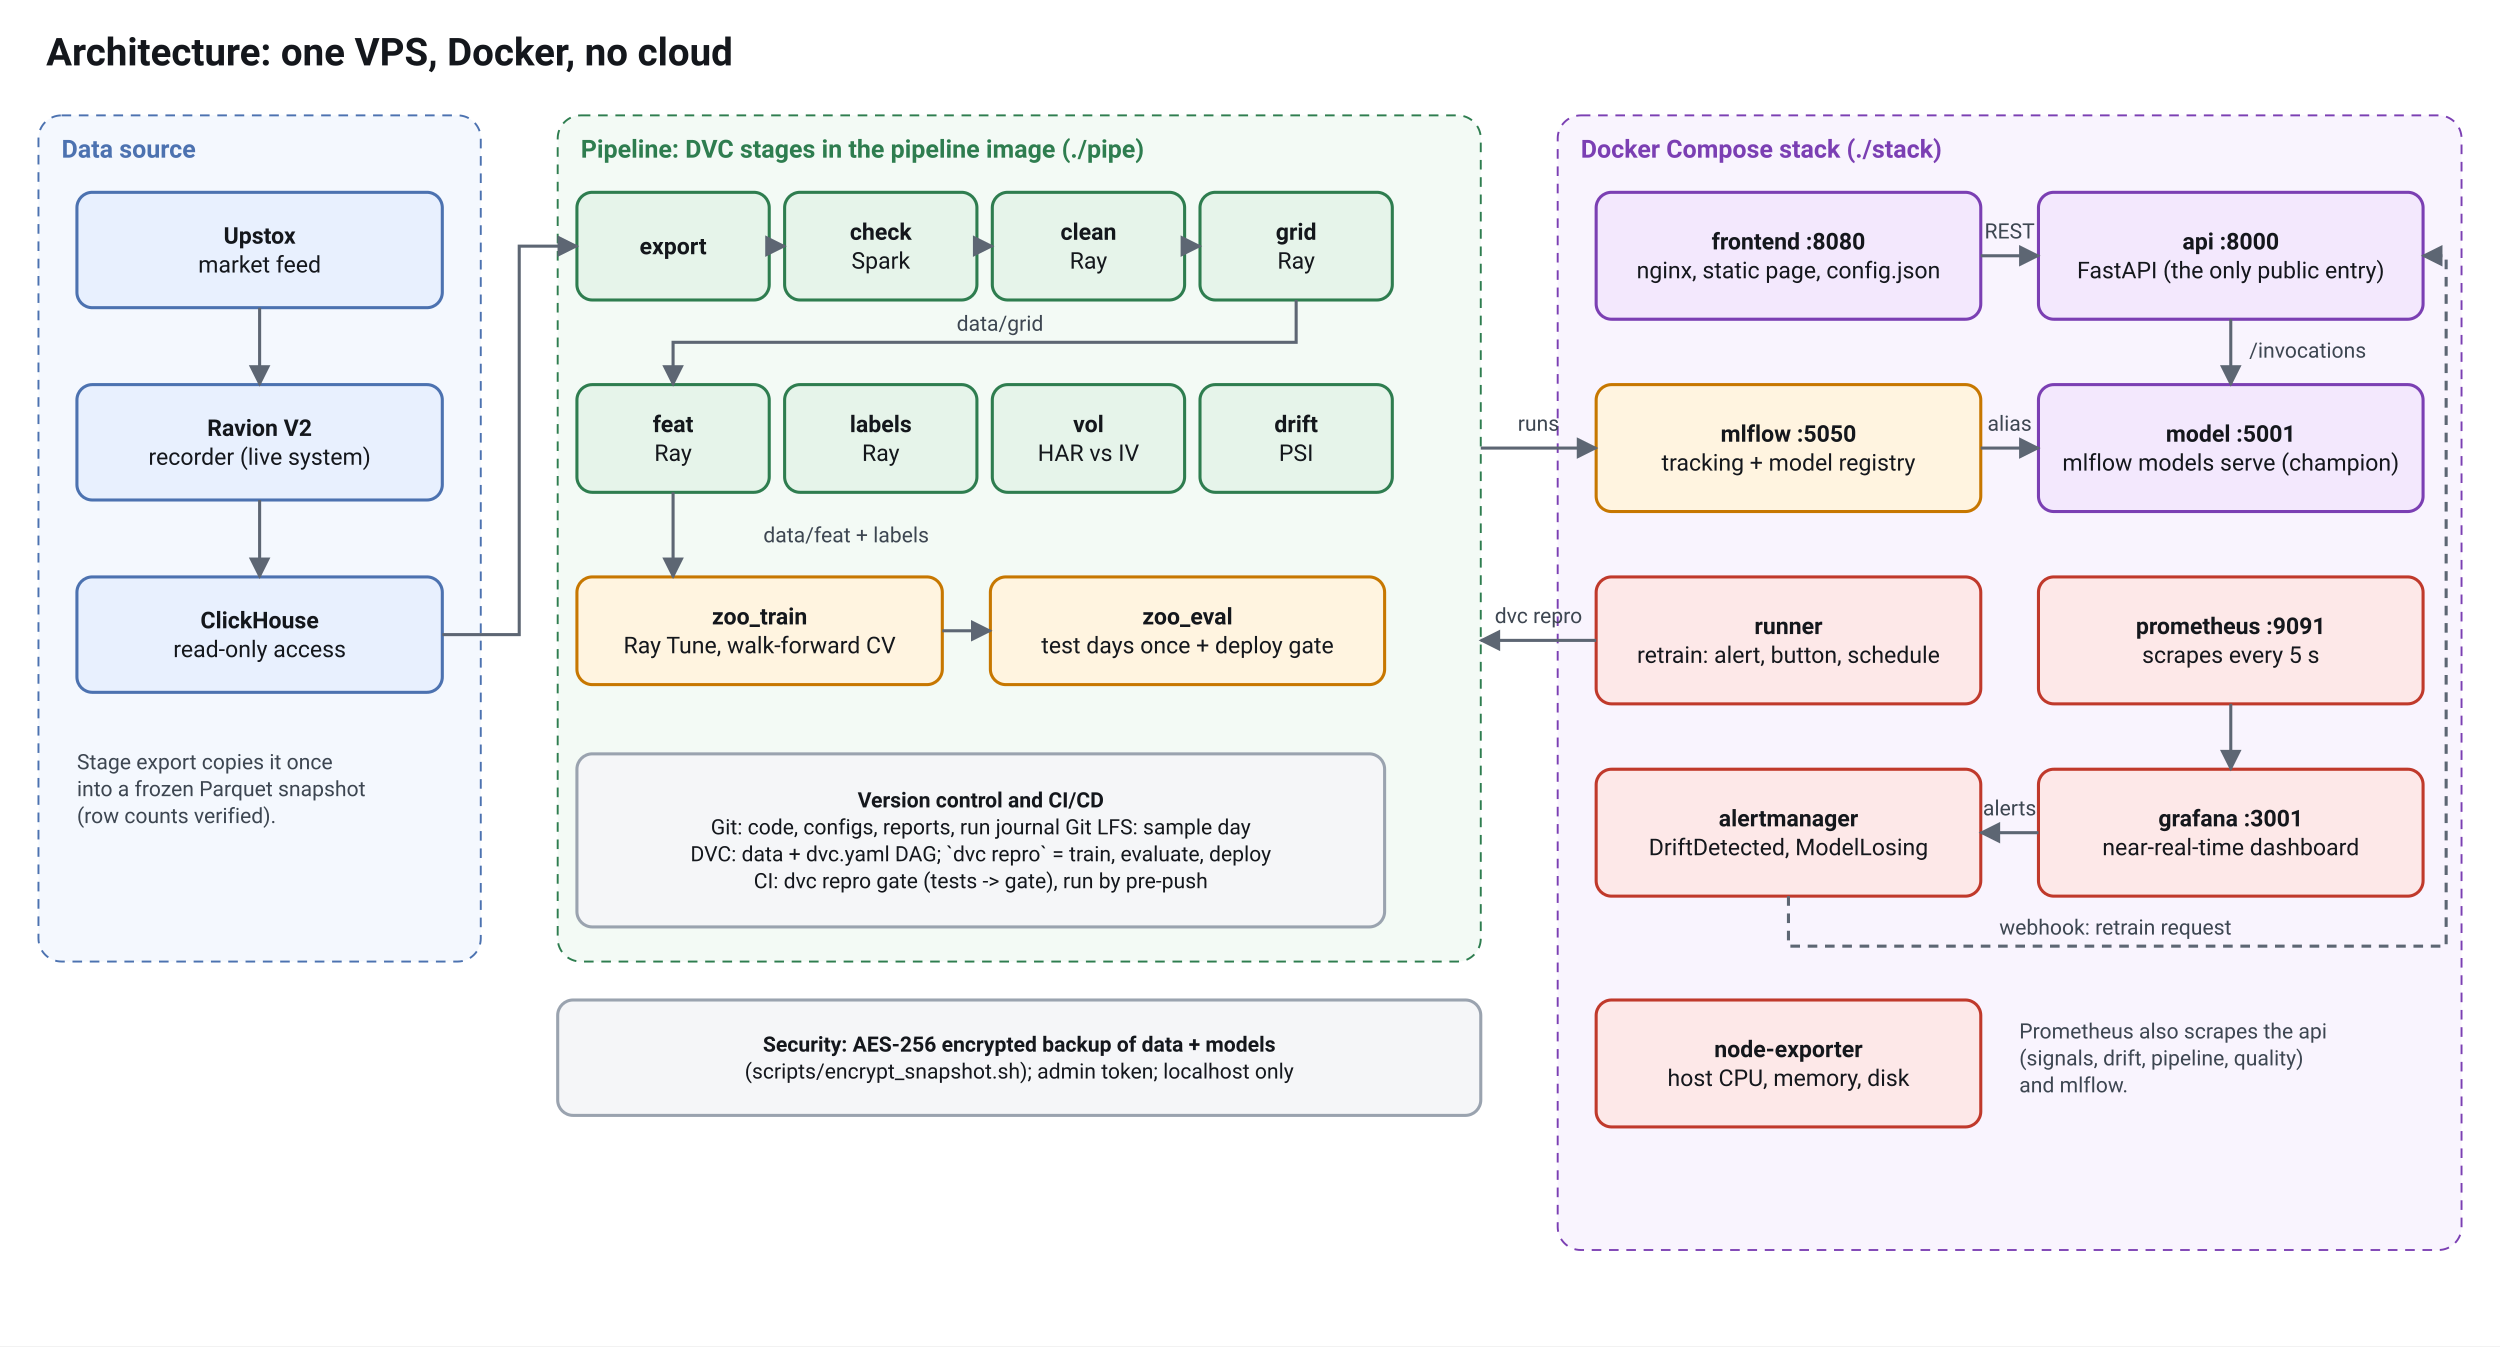
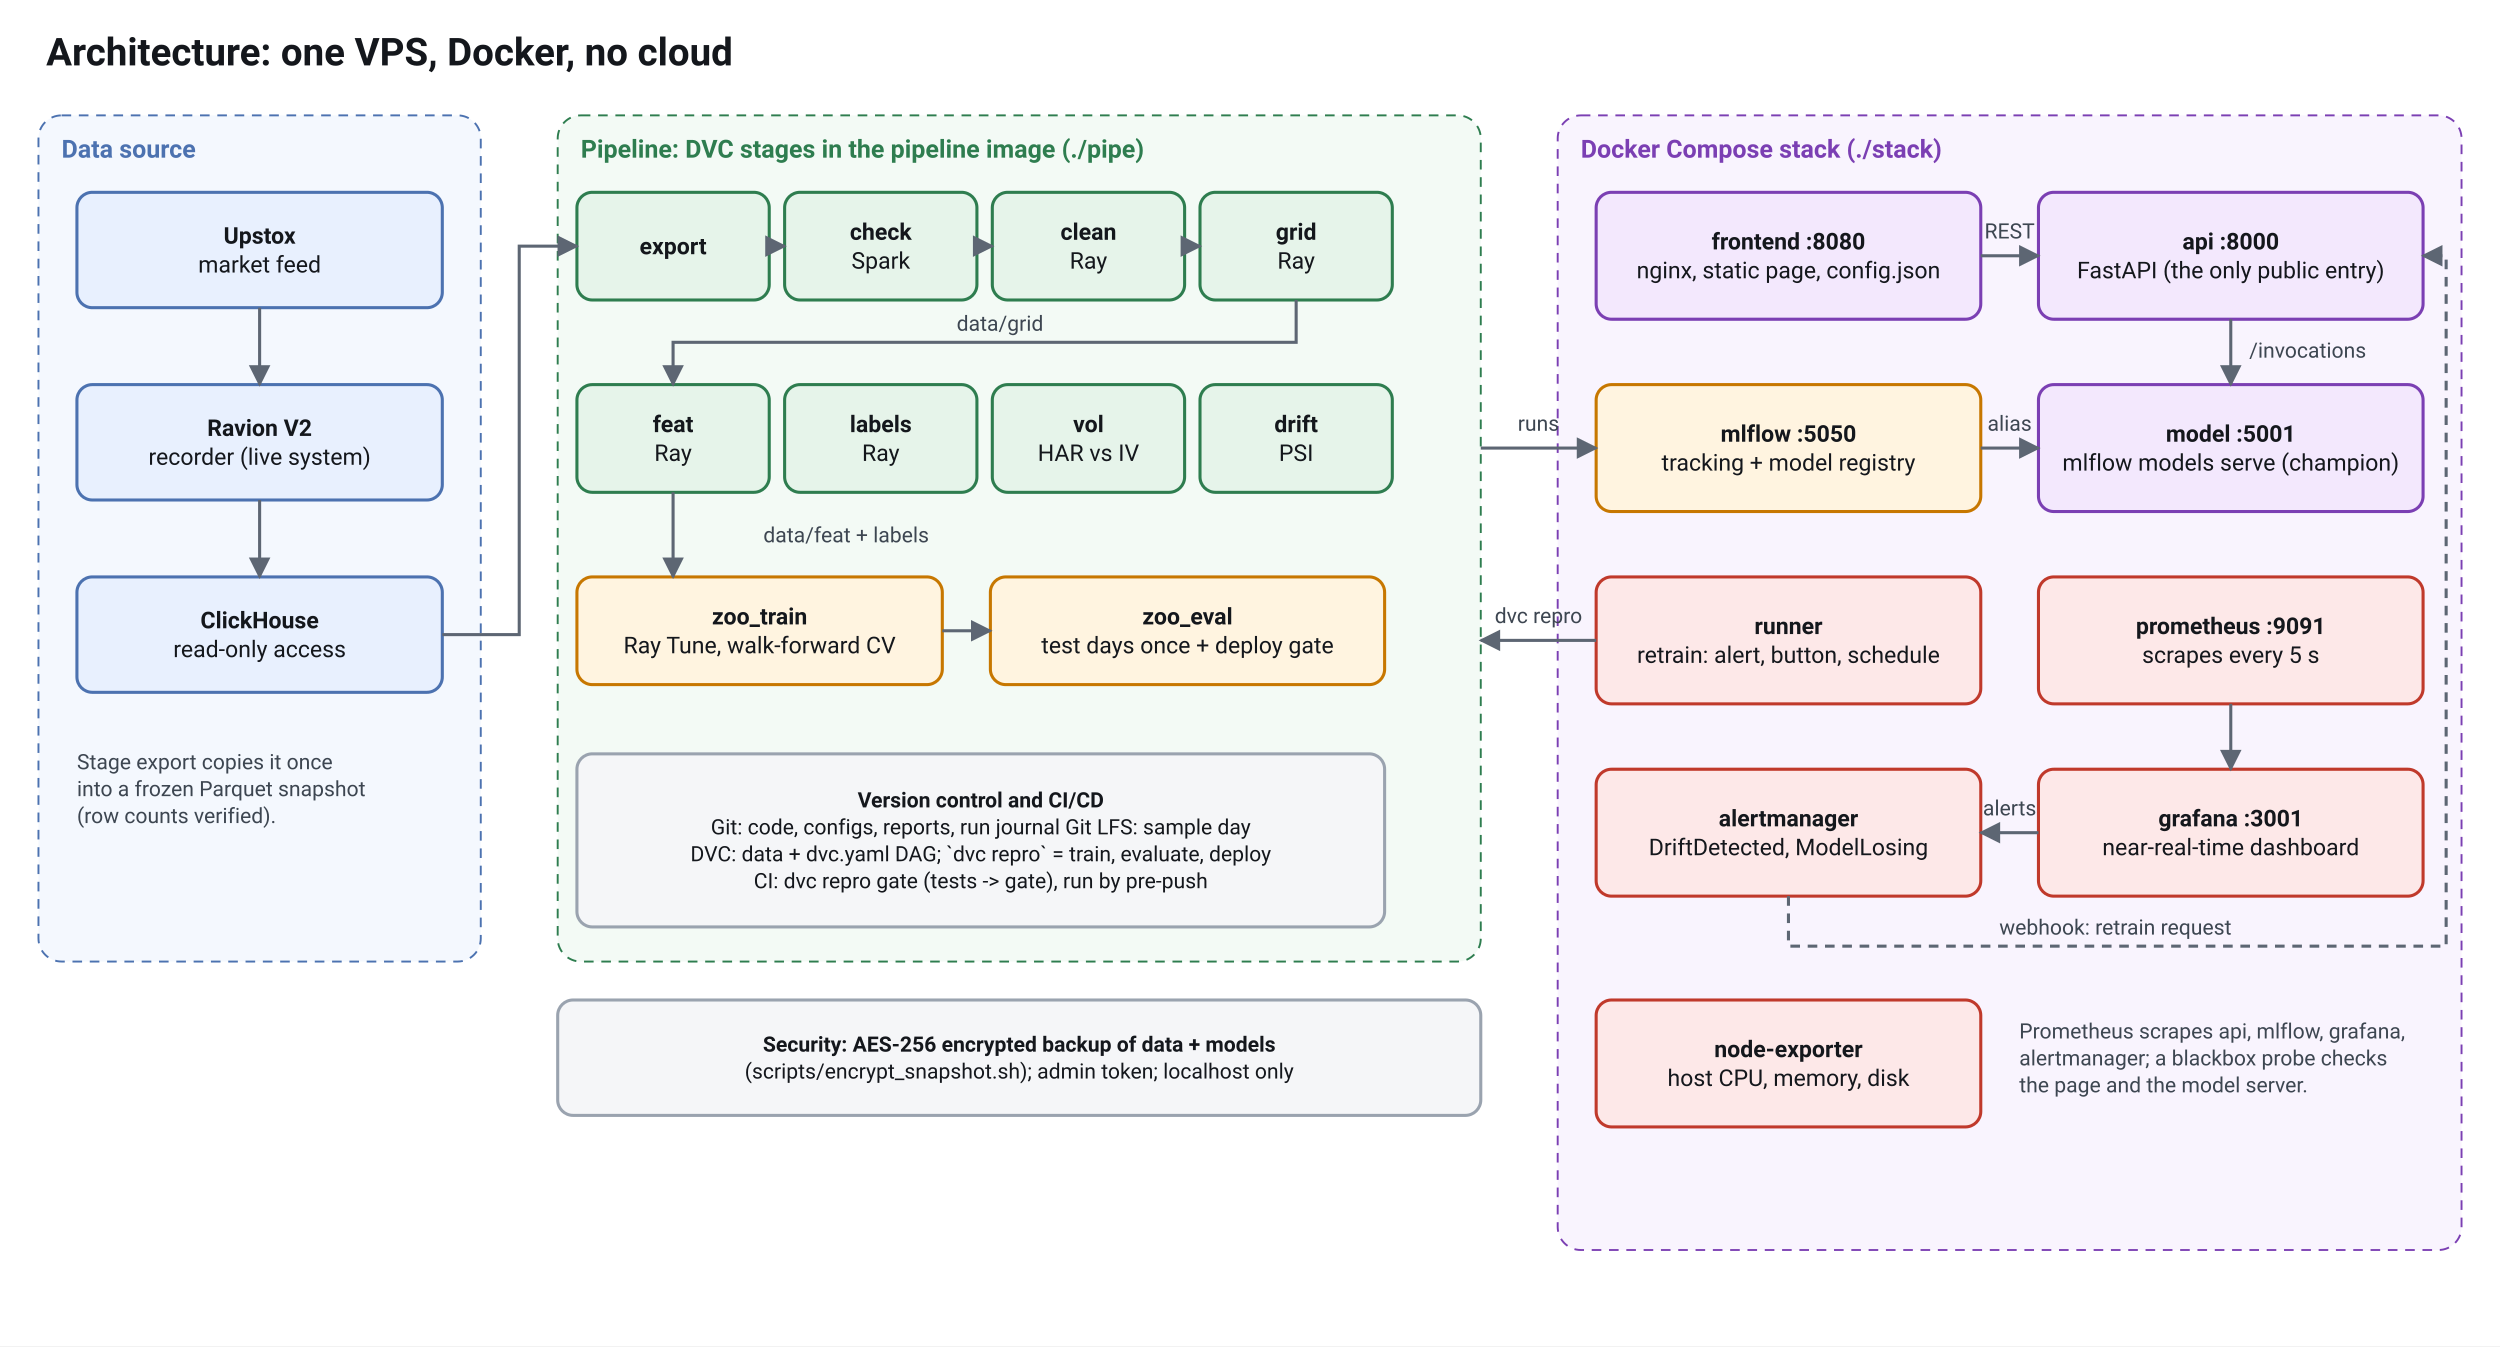
<svg xmlns="http://www.w3.org/2000/svg" width="1300" height="700" viewBox="0 0 1300 700">
  <defs>
    <marker id="a" viewBox="0 0 10 10" refX="9" refY="5" markerWidth="7" markerHeight="7" orient="auto-start-reverse">
      <path d="M0,0 L10,5 L0,10 z" fill="#5d6673" />
    </marker>
  </defs>
  <rect width="1300" height="700" fill="white" />
  <text x="24" y="34" font-size="20" font-weight="700" fill="#14171c" text-anchor="start" font-family="system-ui,-apple-system,Segoe UI,Roboto,sans-serif">Architecture: one VPS, Docker, no cloud</text>
  <rect x="20" y="60" width="230" height="440" rx="12" fill="#e8f0fe" fill-opacity=".45" stroke="#4c72b0" stroke-dasharray="5 4" />
  <text x="32" y="82" font-size="13" font-weight="700" fill="#4c72b0" text-anchor="start" font-family="system-ui,-apple-system,Segoe UI,Roboto,sans-serif">Data source</text>
  <rect x="40" y="100" width="190" height="60" rx="8" fill="#e8f0fe" stroke="#4c72b0" stroke-width="1.6" />
  <text x="135.0" y="126.7" font-size="12" font-weight="700" fill="#14171c" text-anchor="middle" font-family="system-ui,-apple-system,Segoe UI,Roboto,sans-serif">Upstox</text>
  <text x="135.0" y="141.7" font-size="12" font-weight="400" fill="#14171c" text-anchor="middle" font-family="system-ui,-apple-system,Segoe UI,Roboto,sans-serif">market feed</text>
  <rect x="40" y="200" width="190" height="60" rx="8" fill="#e8f0fe" stroke="#4c72b0" stroke-width="1.6" />
  <text x="135.0" y="226.7" font-size="12" font-weight="700" fill="#14171c" text-anchor="middle" font-family="system-ui,-apple-system,Segoe UI,Roboto,sans-serif">Ravion V2</text>
  <text x="135.0" y="241.7" font-size="12" font-weight="400" fill="#14171c" text-anchor="middle" font-family="system-ui,-apple-system,Segoe UI,Roboto,sans-serif">recorder (live system)</text>
  <rect x="40" y="300" width="190" height="60" rx="8" fill="#e8f0fe" stroke="#4c72b0" stroke-width="1.6" />
  <text x="135.0" y="326.7" font-size="12" font-weight="700" fill="#14171c" text-anchor="middle" font-family="system-ui,-apple-system,Segoe UI,Roboto,sans-serif">ClickHouse</text>
  <text x="135.0" y="341.7" font-size="12" font-weight="400" fill="#14171c" text-anchor="middle" font-family="system-ui,-apple-system,Segoe UI,Roboto,sans-serif">read-only access</text>
  <path d="M135,160 L135,200" fill="none" stroke="#5d6673" stroke-width="1.6" marker-end="url(#a)" />
  <path d="M135,260 L135,300" fill="none" stroke="#5d6673" stroke-width="1.6" marker-end="url(#a)" />
  <text x="40" y="400" font-size="11" font-weight="400" fill="#3d4651" text-anchor="start" font-family="system-ui,-apple-system,Segoe UI,Roboto,sans-serif">Stage export copies it once</text>
  <text x="40" y="414" font-size="11" font-weight="400" fill="#3d4651" text-anchor="start" font-family="system-ui,-apple-system,Segoe UI,Roboto,sans-serif">into a frozen Parquet snapshot</text>
  <text x="40" y="428" font-size="11" font-weight="400" fill="#3d4651" text-anchor="start" font-family="system-ui,-apple-system,Segoe UI,Roboto,sans-serif">(row counts verified).</text>
  <rect x="290" y="60" width="480" height="440" rx="12" fill="#e6f4ea" fill-opacity=".45" stroke="#2e7d4f" stroke-dasharray="5 4" />
  <text x="302" y="82" font-size="13" font-weight="700" fill="#2e7d4f" text-anchor="start" font-family="system-ui,-apple-system,Segoe UI,Roboto,sans-serif">Pipeline: DVC stages in the pipeline image (./pipe)</text>
  <rect x="300" y="100" width="100" height="56" rx="8" fill="#e6f4ea" stroke="#2e7d4f" stroke-width="1.6" />
  <text x="350.0" y="132.2" font-size="12" font-weight="700" fill="#14171c" text-anchor="middle" font-family="system-ui,-apple-system,Segoe UI,Roboto,sans-serif">export</text>
  <rect x="408" y="100" width="100" height="56" rx="8" fill="#e6f4ea" stroke="#2e7d4f" stroke-width="1.6" />
  <text x="458.0" y="124.7" font-size="12" font-weight="700" fill="#14171c" text-anchor="middle" font-family="system-ui,-apple-system,Segoe UI,Roboto,sans-serif">check</text>
  <text x="458.0" y="139.7" font-size="12" font-weight="400" fill="#14171c" text-anchor="middle" font-family="system-ui,-apple-system,Segoe UI,Roboto,sans-serif">Spark</text>
  <rect x="516" y="100" width="100" height="56" rx="8" fill="#e6f4ea" stroke="#2e7d4f" stroke-width="1.6" />
  <text x="566.0" y="124.7" font-size="12" font-weight="700" fill="#14171c" text-anchor="middle" font-family="system-ui,-apple-system,Segoe UI,Roboto,sans-serif">clean</text>
  <text x="566.0" y="139.7" font-size="12" font-weight="400" fill="#14171c" text-anchor="middle" font-family="system-ui,-apple-system,Segoe UI,Roboto,sans-serif">Ray</text>
  <rect x="624" y="100" width="100" height="56" rx="8" fill="#e6f4ea" stroke="#2e7d4f" stroke-width="1.6" />
  <text x="674.0" y="124.7" font-size="12" font-weight="700" fill="#14171c" text-anchor="middle" font-family="system-ui,-apple-system,Segoe UI,Roboto,sans-serif">grid</text>
  <text x="674.0" y="139.7" font-size="12" font-weight="400" fill="#14171c" text-anchor="middle" font-family="system-ui,-apple-system,Segoe UI,Roboto,sans-serif">Ray</text>
  <path d="M400,128 L408,128" fill="none" stroke="#5d6673" stroke-width="1.6" marker-end="url(#a)" />
  <path d="M508,128 L516,128" fill="none" stroke="#5d6673" stroke-width="1.6" marker-end="url(#a)" />
  <path d="M616,128 L624,128" fill="none" stroke="#5d6673" stroke-width="1.6" marker-end="url(#a)" />
  <rect x="300" y="200" width="100" height="56" rx="8" fill="#e6f4ea" stroke="#2e7d4f" stroke-width="1.6" />
  <text x="350.0" y="224.7" font-size="12" font-weight="700" fill="#14171c" text-anchor="middle" font-family="system-ui,-apple-system,Segoe UI,Roboto,sans-serif">feat</text>
  <text x="350.0" y="239.7" font-size="12" font-weight="400" fill="#14171c" text-anchor="middle" font-family="system-ui,-apple-system,Segoe UI,Roboto,sans-serif">Ray</text>
  <rect x="408" y="200" width="100" height="56" rx="8" fill="#e6f4ea" stroke="#2e7d4f" stroke-width="1.6" />
  <text x="458.0" y="224.7" font-size="12" font-weight="700" fill="#14171c" text-anchor="middle" font-family="system-ui,-apple-system,Segoe UI,Roboto,sans-serif">labels</text>
  <text x="458.0" y="239.7" font-size="12" font-weight="400" fill="#14171c" text-anchor="middle" font-family="system-ui,-apple-system,Segoe UI,Roboto,sans-serif">Ray</text>
  <rect x="516" y="200" width="100" height="56" rx="8" fill="#e6f4ea" stroke="#2e7d4f" stroke-width="1.6" />
  <text x="566.0" y="224.7" font-size="12" font-weight="700" fill="#14171c" text-anchor="middle" font-family="system-ui,-apple-system,Segoe UI,Roboto,sans-serif">vol</text>
  <text x="566.0" y="239.7" font-size="12" font-weight="400" fill="#14171c" text-anchor="middle" font-family="system-ui,-apple-system,Segoe UI,Roboto,sans-serif">HAR vs IV</text>
  <rect x="624" y="200" width="100" height="56" rx="8" fill="#e6f4ea" stroke="#2e7d4f" stroke-width="1.6" />
  <text x="674.0" y="224.7" font-size="12" font-weight="700" fill="#14171c" text-anchor="middle" font-family="system-ui,-apple-system,Segoe UI,Roboto,sans-serif">drift</text>
  <text x="674.0" y="239.7" font-size="12" font-weight="400" fill="#14171c" text-anchor="middle" font-family="system-ui,-apple-system,Segoe UI,Roboto,sans-serif">PSI</text>
  <path d="M674,156 L674,178 L350,178 L350,200" fill="none" stroke="#5d6673" stroke-width="1.6" marker-end="url(#a)" />
  <text x="520" y="172" font-size="11" font-weight="400" fill="#3d4651" text-anchor="middle" font-family="system-ui,-apple-system,Segoe UI,Roboto,sans-serif">data/grid</text>
  <rect x="300" y="300" width="190" height="56" rx="8" fill="#fff4e0" stroke="#c77700" stroke-width="1.6" />
  <text x="395.0" y="324.7" font-size="12" font-weight="700" fill="#14171c" text-anchor="middle" font-family="system-ui,-apple-system,Segoe UI,Roboto,sans-serif">zoo_train</text>
  <text x="395.0" y="339.7" font-size="12" font-weight="400" fill="#14171c" text-anchor="middle" font-family="system-ui,-apple-system,Segoe UI,Roboto,sans-serif">Ray Tune, walk-forward CV</text>
  <rect x="515" y="300" width="205" height="56" rx="8" fill="#fff4e0" stroke="#c77700" stroke-width="1.6" />
  <text x="617.5" y="324.7" font-size="12" font-weight="700" fill="#14171c" text-anchor="middle" font-family="system-ui,-apple-system,Segoe UI,Roboto,sans-serif">zoo_eval</text>
  <text x="617.5" y="339.7" font-size="12" font-weight="400" fill="#14171c" text-anchor="middle" font-family="system-ui,-apple-system,Segoe UI,Roboto,sans-serif">test days once + deploy gate</text>
  <path d="M490,328 L515,328" fill="none" stroke="#5d6673" stroke-width="1.6" marker-end="url(#a)" />
  <path d="M350,256 L350,300" fill="none" stroke="#5d6673" stroke-width="1.6" marker-end="url(#a)" />
  <text x="440" y="282" font-size="11" font-weight="400" fill="#3d4651" text-anchor="middle" font-family="system-ui,-apple-system,Segoe UI,Roboto,sans-serif">data/feat + labels</text>
  <rect x="300" y="392" width="420" height="90" rx="8" fill="#f5f6f8" stroke="#9aa3af" stroke-width="1.6" />
  <text x="510.0" y="419.85" font-size="11" font-weight="700" fill="#14171c" text-anchor="middle" font-family="system-ui,-apple-system,Segoe UI,Roboto,sans-serif">Version control and CI/CD</text>
  <text x="510.0" y="433.85" font-size="11" font-weight="400" fill="#14171c" text-anchor="middle" font-family="system-ui,-apple-system,Segoe UI,Roboto,sans-serif">Git: code, configs, reports, run journal   Git LFS: sample day</text>
  <text x="510.0" y="447.85" font-size="11" font-weight="400" fill="#14171c" text-anchor="middle" font-family="system-ui,-apple-system,Segoe UI,Roboto,sans-serif">DVC: data + dvc.yaml DAG;  `dvc repro` = train, evaluate, deploy</text>
  <text x="510.0" y="461.85" font-size="11" font-weight="400" fill="#14171c" text-anchor="middle" font-family="system-ui,-apple-system,Segoe UI,Roboto,sans-serif">CI: dvc repro gate (tests -&gt; gate), run by pre-push</text>
  <path d="M230,330 L270,330 L270,128 L300,128" fill="none" stroke="#5d6673" stroke-width="1.6" marker-end="url(#a)" />
  <rect x="810" y="60" width="470" height="590" rx="12" fill="#f3e8fd" fill-opacity=".45" stroke="#7b3fb3" stroke-dasharray="5 4" />
  <text x="822" y="82" font-size="13" font-weight="700" fill="#7b3fb3" text-anchor="start" font-family="system-ui,-apple-system,Segoe UI,Roboto,sans-serif">Docker Compose stack (./stack)</text>
  <rect x="830" y="100" width="200" height="66" rx="8" fill="#f3e8fd" stroke="#7b3fb3" stroke-width="1.6" />
  <text x="930.0" y="129.7" font-size="12" font-weight="700" fill="#14171c" text-anchor="middle" font-family="system-ui,-apple-system,Segoe UI,Roboto,sans-serif">frontend  :8080</text>
  <text x="930.0" y="144.7" font-size="12" font-weight="400" fill="#14171c" text-anchor="middle" font-family="system-ui,-apple-system,Segoe UI,Roboto,sans-serif">nginx, static page, config.json</text>
  <rect x="1060" y="100" width="200" height="66" rx="8" fill="#f3e8fd" stroke="#7b3fb3" stroke-width="1.6" />
  <text x="1160.0" y="129.7" font-size="12" font-weight="700" fill="#14171c" text-anchor="middle" font-family="system-ui,-apple-system,Segoe UI,Roboto,sans-serif">api  :8000</text>
  <text x="1160.0" y="144.7" font-size="12" font-weight="400" fill="#14171c" text-anchor="middle" font-family="system-ui,-apple-system,Segoe UI,Roboto,sans-serif">FastAPI (the only public entry)</text>
  <path d="M1030,133 L1060,133" fill="none" stroke="#5d6673" stroke-width="1.6" marker-end="url(#a)" />
  <text x="1045.0" y="124" font-size="11" font-weight="400" fill="#3d4651" text-anchor="middle" font-family="system-ui,-apple-system,Segoe UI,Roboto,sans-serif">REST</text>
  <rect x="830" y="200" width="200" height="66" rx="8" fill="#fff4e0" stroke="#c77700" stroke-width="1.6" />
  <text x="930.0" y="229.7" font-size="12" font-weight="700" fill="#14171c" text-anchor="middle" font-family="system-ui,-apple-system,Segoe UI,Roboto,sans-serif">mlflow  :5050</text>
  <text x="930.0" y="244.7" font-size="12" font-weight="400" fill="#14171c" text-anchor="middle" font-family="system-ui,-apple-system,Segoe UI,Roboto,sans-serif">tracking + model registry</text>
  <rect x="1060" y="200" width="200" height="66" rx="8" fill="#f3e8fd" stroke="#7b3fb3" stroke-width="1.6" />
  <text x="1160.0" y="229.7" font-size="12" font-weight="700" fill="#14171c" text-anchor="middle" font-family="system-ui,-apple-system,Segoe UI,Roboto,sans-serif">model  :5001</text>
  <text x="1160.0" y="244.7" font-size="12" font-weight="400" fill="#14171c" text-anchor="middle" font-family="system-ui,-apple-system,Segoe UI,Roboto,sans-serif">mlflow models serve (champion)</text>
  <path d="M1160,166 L1160,200" fill="none" stroke="#5d6673" stroke-width="1.6" marker-end="url(#a)" />
  <text x="1200" y="186" font-size="11" font-weight="400" fill="#3d4651" text-anchor="middle" font-family="system-ui,-apple-system,Segoe UI,Roboto,sans-serif">/invocations</text>
  <path d="M1030,233 L1060,233" fill="none" stroke="#5d6673" stroke-width="1.6" marker-end="url(#a)" />
  <text x="1045.0" y="224" font-size="11" font-weight="400" fill="#3d4651" text-anchor="middle" font-family="system-ui,-apple-system,Segoe UI,Roboto,sans-serif">alias</text>
  <path d="M770,233 L830,233" fill="none" stroke="#5d6673" stroke-width="1.6" marker-end="url(#a)" />
  <text x="800" y="224" font-size="11" font-weight="400" fill="#3d4651" text-anchor="middle" font-family="system-ui,-apple-system,Segoe UI,Roboto,sans-serif">runs</text>
  <rect x="830" y="300" width="200" height="66" rx="8" fill="#fde8e8" stroke="#c0392b" stroke-width="1.6" />
  <text x="930.0" y="329.7" font-size="12" font-weight="700" fill="#14171c" text-anchor="middle" font-family="system-ui,-apple-system,Segoe UI,Roboto,sans-serif">runner</text>
  <text x="930.0" y="344.7" font-size="12" font-weight="400" fill="#14171c" text-anchor="middle" font-family="system-ui,-apple-system,Segoe UI,Roboto,sans-serif">retrain: alert, button, schedule</text>
  <rect x="1060" y="300" width="200" height="66" rx="8" fill="#fde8e8" stroke="#c0392b" stroke-width="1.6" />
  <text x="1160.0" y="329.7" font-size="12" font-weight="700" fill="#14171c" text-anchor="middle" font-family="system-ui,-apple-system,Segoe UI,Roboto,sans-serif">prometheus  :9091</text>
  <text x="1160.0" y="344.7" font-size="12" font-weight="400" fill="#14171c" text-anchor="middle" font-family="system-ui,-apple-system,Segoe UI,Roboto,sans-serif">scrapes every 5 s</text>
  <path d="M830,333 L770,333" fill="none" stroke="#5d6673" stroke-width="1.6" marker-end="url(#a)" />
  <text x="800" y="324" font-size="11" font-weight="400" fill="#3d4651" text-anchor="middle" font-family="system-ui,-apple-system,Segoe UI,Roboto,sans-serif">dvc repro</text>
  <rect x="830" y="400" width="200" height="66" rx="8" fill="#fde8e8" stroke="#c0392b" stroke-width="1.6" />
  <text x="930.0" y="429.7" font-size="12" font-weight="700" fill="#14171c" text-anchor="middle" font-family="system-ui,-apple-system,Segoe UI,Roboto,sans-serif">alertmanager</text>
  <text x="930.0" y="444.7" font-size="12" font-weight="400" fill="#14171c" text-anchor="middle" font-family="system-ui,-apple-system,Segoe UI,Roboto,sans-serif">DriftDetected, ModelLosing</text>
  <rect x="1060" y="400" width="200" height="66" rx="8" fill="#fde8e8" stroke="#c0392b" stroke-width="1.6" />
  <text x="1160.0" y="429.7" font-size="12" font-weight="700" fill="#14171c" text-anchor="middle" font-family="system-ui,-apple-system,Segoe UI,Roboto,sans-serif">grafana  :3001</text>
  <text x="1160.0" y="444.7" font-size="12" font-weight="400" fill="#14171c" text-anchor="middle" font-family="system-ui,-apple-system,Segoe UI,Roboto,sans-serif">near-real-time dashboard</text>
  <path d="M1160,366 L1160,400" fill="none" stroke="#5d6673" stroke-width="1.6" marker-end="url(#a)" />
  <path d="M1060,433 L1030,433" fill="none" stroke="#5d6673" stroke-width="1.6" marker-end="url(#a)" />
  <text x="1045.0" y="424" font-size="11" font-weight="400" fill="#3d4651" text-anchor="middle" font-family="system-ui,-apple-system,Segoe UI,Roboto,sans-serif">alerts</text>
  <path d="M930,466 L930,492 L1272,492 L1272,133 L1260,133" fill="none" stroke="#5d6673" stroke-width="1.6" marker-end="url(#a)" stroke-dasharray="5 4" />
  <text x="1100" y="486" font-size="11" font-weight="400" fill="#3d4651" text-anchor="middle" font-family="system-ui,-apple-system,Segoe UI,Roboto,sans-serif">webhook: retrain request</text>
  <rect x="830" y="520" width="200" height="66" rx="8" fill="#fde8e8" stroke="#c0392b" stroke-width="1.6" />
  <text x="930.0" y="549.7" font-size="12" font-weight="700" fill="#14171c" text-anchor="middle" font-family="system-ui,-apple-system,Segoe UI,Roboto,sans-serif">node-exporter</text>
  <text x="930.0" y="564.7" font-size="12" font-weight="400" fill="#14171c" text-anchor="middle" font-family="system-ui,-apple-system,Segoe UI,Roboto,sans-serif">host CPU, memory, disk</text>
-   <text x="1050" y="540" font-size="11" font-weight="400" fill="#3d4651" text-anchor="start" font-family="system-ui,-apple-system,Segoe UI,Roboto,sans-serif">Prometheus also scrapes the api</text>
-   <text x="1050" y="554" font-size="11" font-weight="400" fill="#3d4651" text-anchor="start" font-family="system-ui,-apple-system,Segoe UI,Roboto,sans-serif">(signals, drift, pipeline, quality)</text>
-   <text x="1050" y="568" font-size="11" font-weight="400" fill="#3d4651" text-anchor="start" font-family="system-ui,-apple-system,Segoe UI,Roboto,sans-serif">and mlflow.</text>
+   <text x="1050" y="540" font-size="11" font-weight="400" fill="#3d4651" text-anchor="start" font-family="system-ui,-apple-system,Segoe UI,Roboto,sans-serif">Prometheus scrapes api, mlflow, grafana,</text>
+   <text x="1050" y="554" font-size="11" font-weight="400" fill="#3d4651" text-anchor="start" font-family="system-ui,-apple-system,Segoe UI,Roboto,sans-serif">alertmanager; a blackbox probe checks</text>
+   <text x="1050" y="568" font-size="11" font-weight="400" fill="#3d4651" text-anchor="start" font-family="system-ui,-apple-system,Segoe UI,Roboto,sans-serif">the page and the model server.</text>
  <rect x="290" y="520" width="480" height="60" rx="8" fill="#f5f6f8" stroke="#9aa3af" stroke-width="1.6" />
  <text x="530.0" y="546.85" font-size="11" font-weight="700" fill="#14171c" text-anchor="middle" font-family="system-ui,-apple-system,Segoe UI,Roboto,sans-serif">Security: AES-256 encrypted backup of data + models</text>
  <text x="530.0" y="560.85" font-size="11" font-weight="400" fill="#14171c" text-anchor="middle" font-family="system-ui,-apple-system,Segoe UI,Roboto,sans-serif">(scripts/encrypt_snapshot.sh); admin token; localhost only</text>
</svg>
